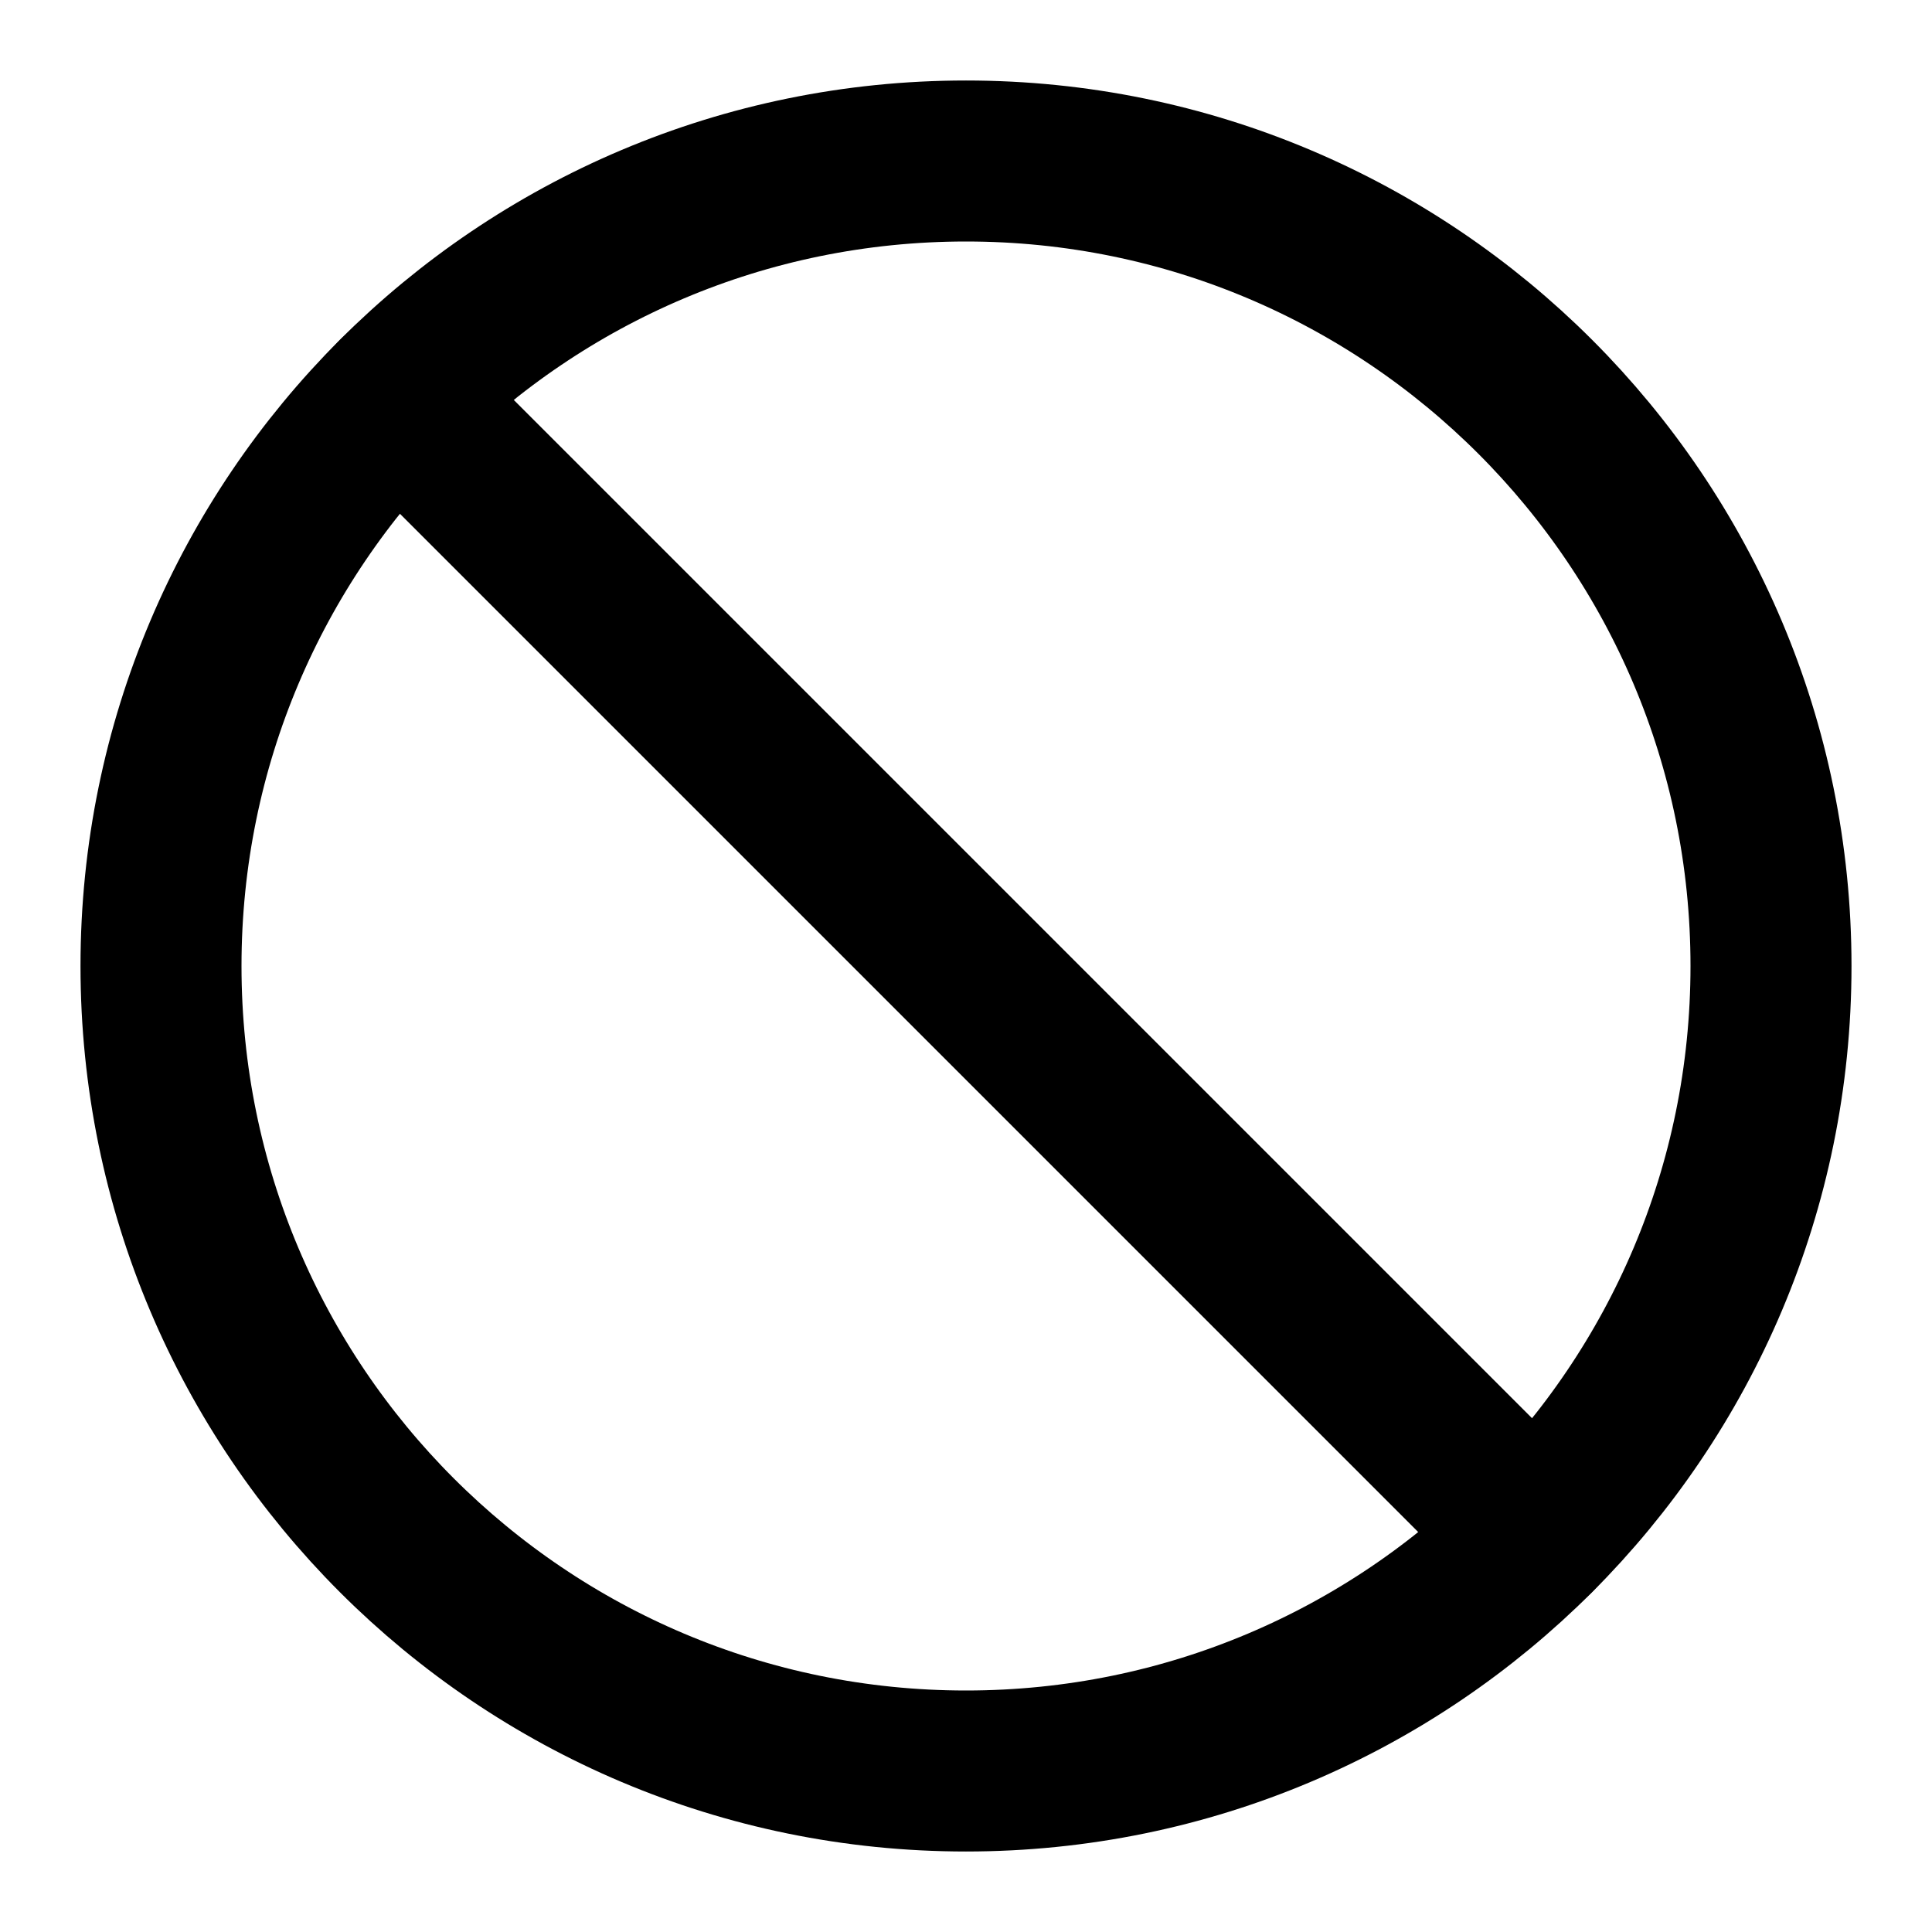
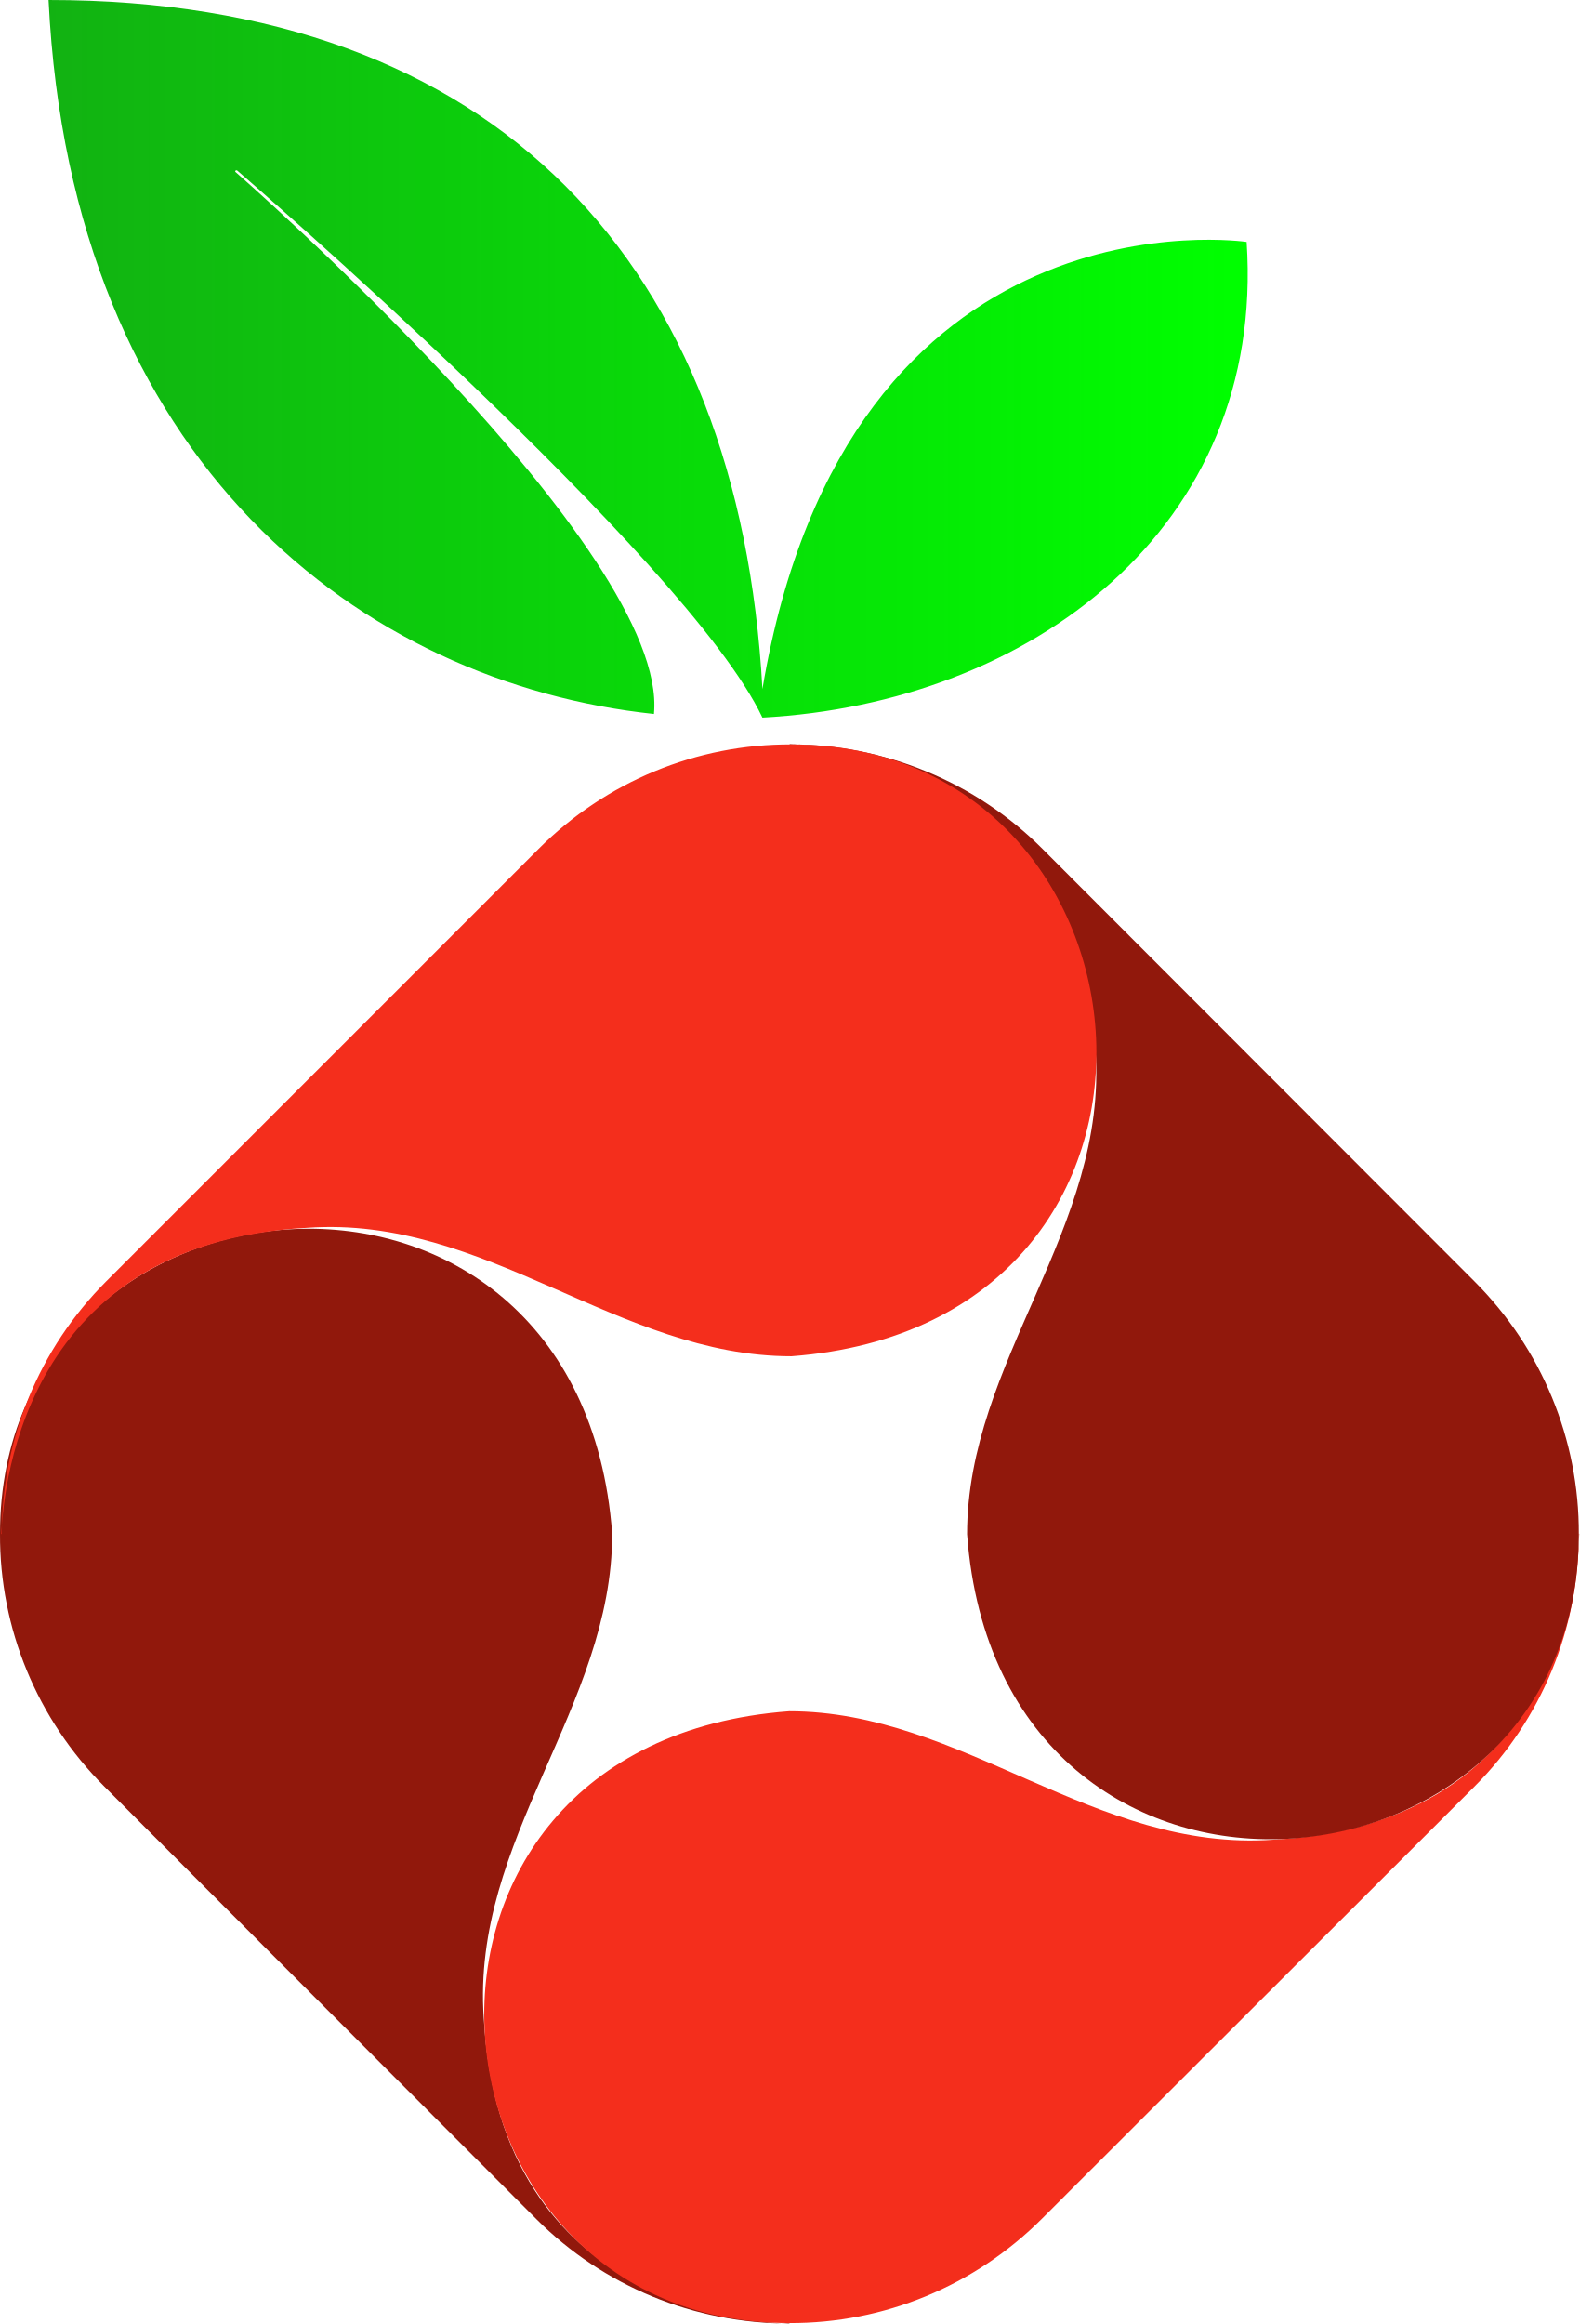
- <svg xmlns="http://www.w3.org/2000/svg" viewBox="0 0 24 24" fill="none" stroke="currentColor" stroke-width="2" stroke-linecap="round" stroke-linejoin="round">
-   <circle cx="12" cy="12" r="10" />
-   <line x1="4.93" y1="4.93" x2="19.07" y2="19.07" />
+ <svg xmlns="http://www.w3.org/2000/svg" xml:space="preserve" id="Layer_1" x="0" y="0" version="1.1" viewBox="82 0 348 512">
+   <style>.st1{fill:#91180c}.st2{fill:#f42e1c}</style>
+   <linearGradient id="SVGID_1_" x1="313.659" x2="1028.964" y1="62.878" y2="62.878" gradientTransform="matrix(.3694 0 0 -.3694 -23.212 102.238)" gradientUnits="userSpaceOnUse">
+     <stop offset="0" style="stop-color:#12b212" />
+     <stop offset="1" style="stop-color:#0f0" />
+   </linearGradient>
+   <path d="M226.1 157.3C162.1 150.5 97.7 102.2 92.7 0 191.8 0 244.9 58.7 250 151.8c18.8-111.6 106.7-98.5 106.7-98.5 4.2 63.2-47.8 101.6-106.7 104.8-16.5-35-115.7-120.5-115.7-120.5-.1-.1-.3-.1-.4 0q-.15.15 0 .3s95.7 83.4 92.2 119.4" style="fill:url(#SVGID_1_)" />
+   <path d="M256 512c-6.2-.4-63.9-2.6-67.4-67.4-2.8-39.4 28.3-68.5 28.3-106.7-7.1-95.4-134.9-83.6-134.9 0-.1 20.9 8.2 40.9 23 55.7l95.2 95.3c14.8 14.8 34.8 23 55.7 23" class="st1" />
+   <path d="M430 337.9c-.4 6.2-2.6 63.9-67.4 67.4-39.4 2.8-68.5-28.3-106.7-28.3-95.4 7.1-83.6 134.8 0 134.8 20.9.1 40.9-8.2 55.7-23l95.3-95.2c14.8-14.8 23-34.8 23-55.7" class="st2" />
+   <path d="M256 163.9c6.2.4 63.9 2.6 67.4 67.4 2.8 39.4-28.3 68.5-28.3 106.7 7.1 95.4 134.8 83.6 134.8 0 .1-20.9-8.2-40.9-23-55.7L311.7 187c-14.8-14.8-34.8-23-55.7-23" class="st1" />
+   <path d="M82.3 337.9c.4-6.2 2.6-63.9 67.4-67.4 39.4-2.8 68.5 28.3 106.7 28.3 95.4-7.2 83.6-134.8 0-134.8-20.9-.1-40.9 8.2-55.7 23l-95.3 95.3c-14.8 14.8-23 34.8-23 55.7" class="st2" />
</svg>
